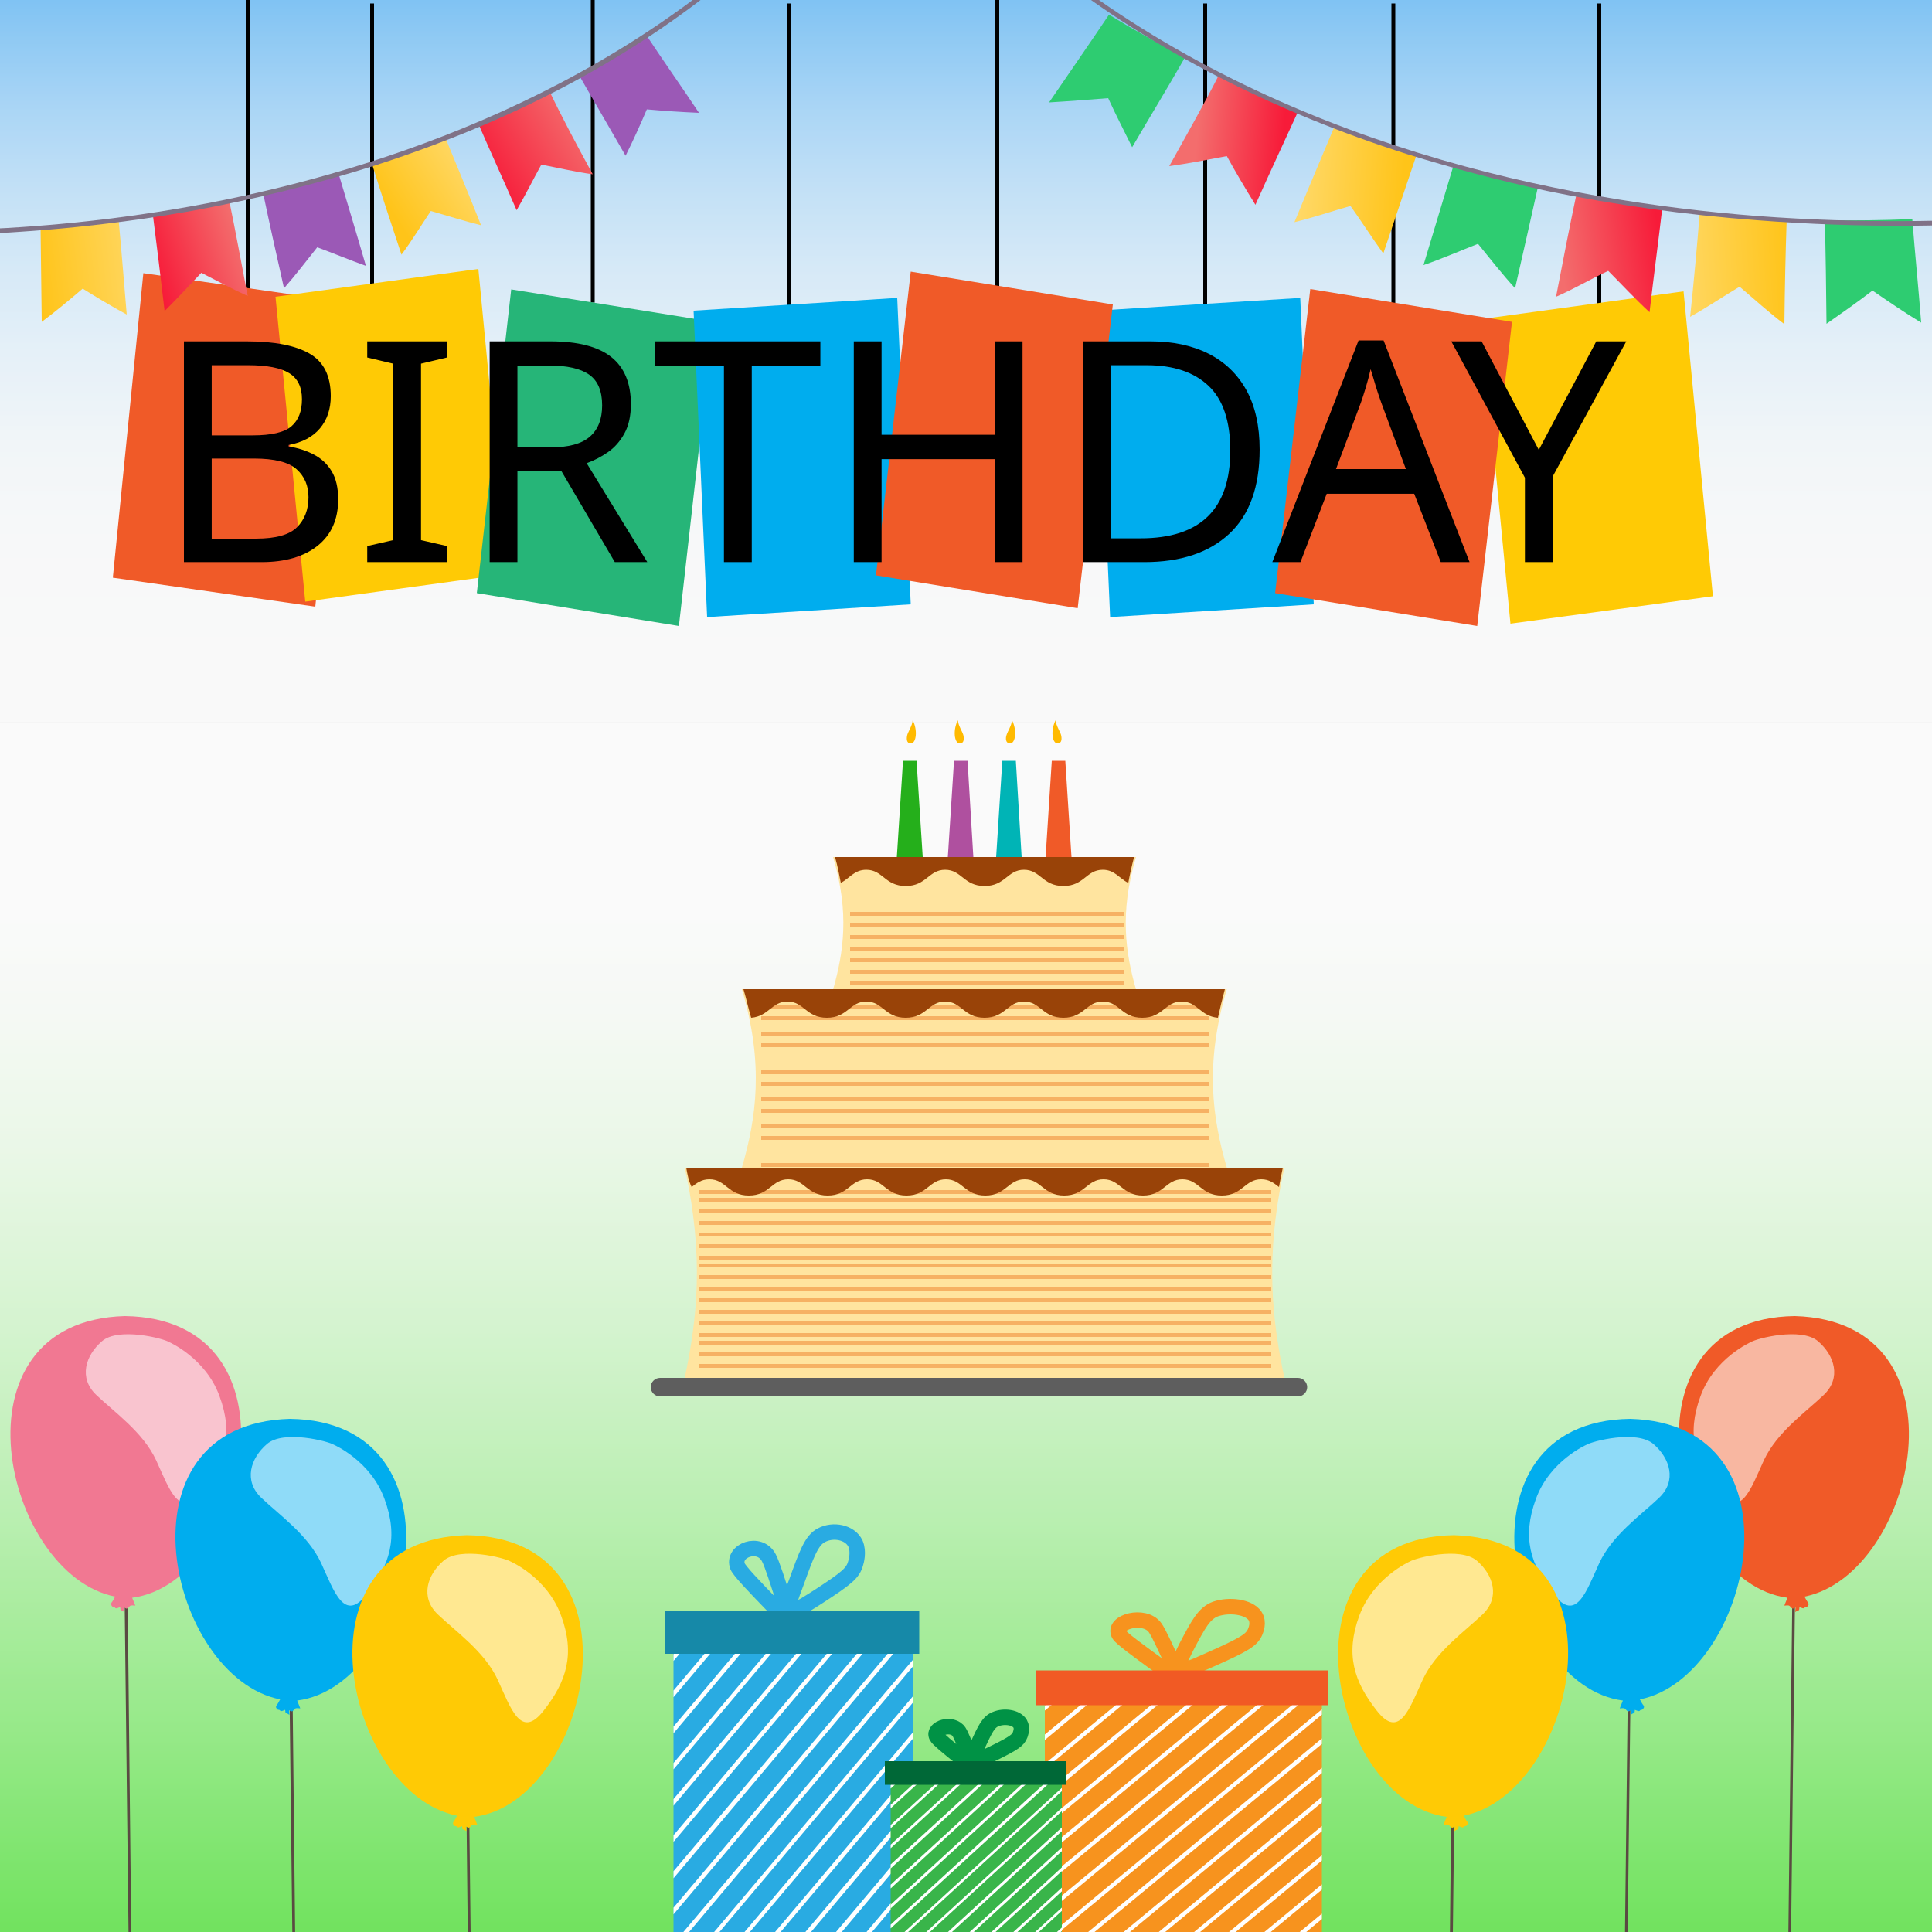
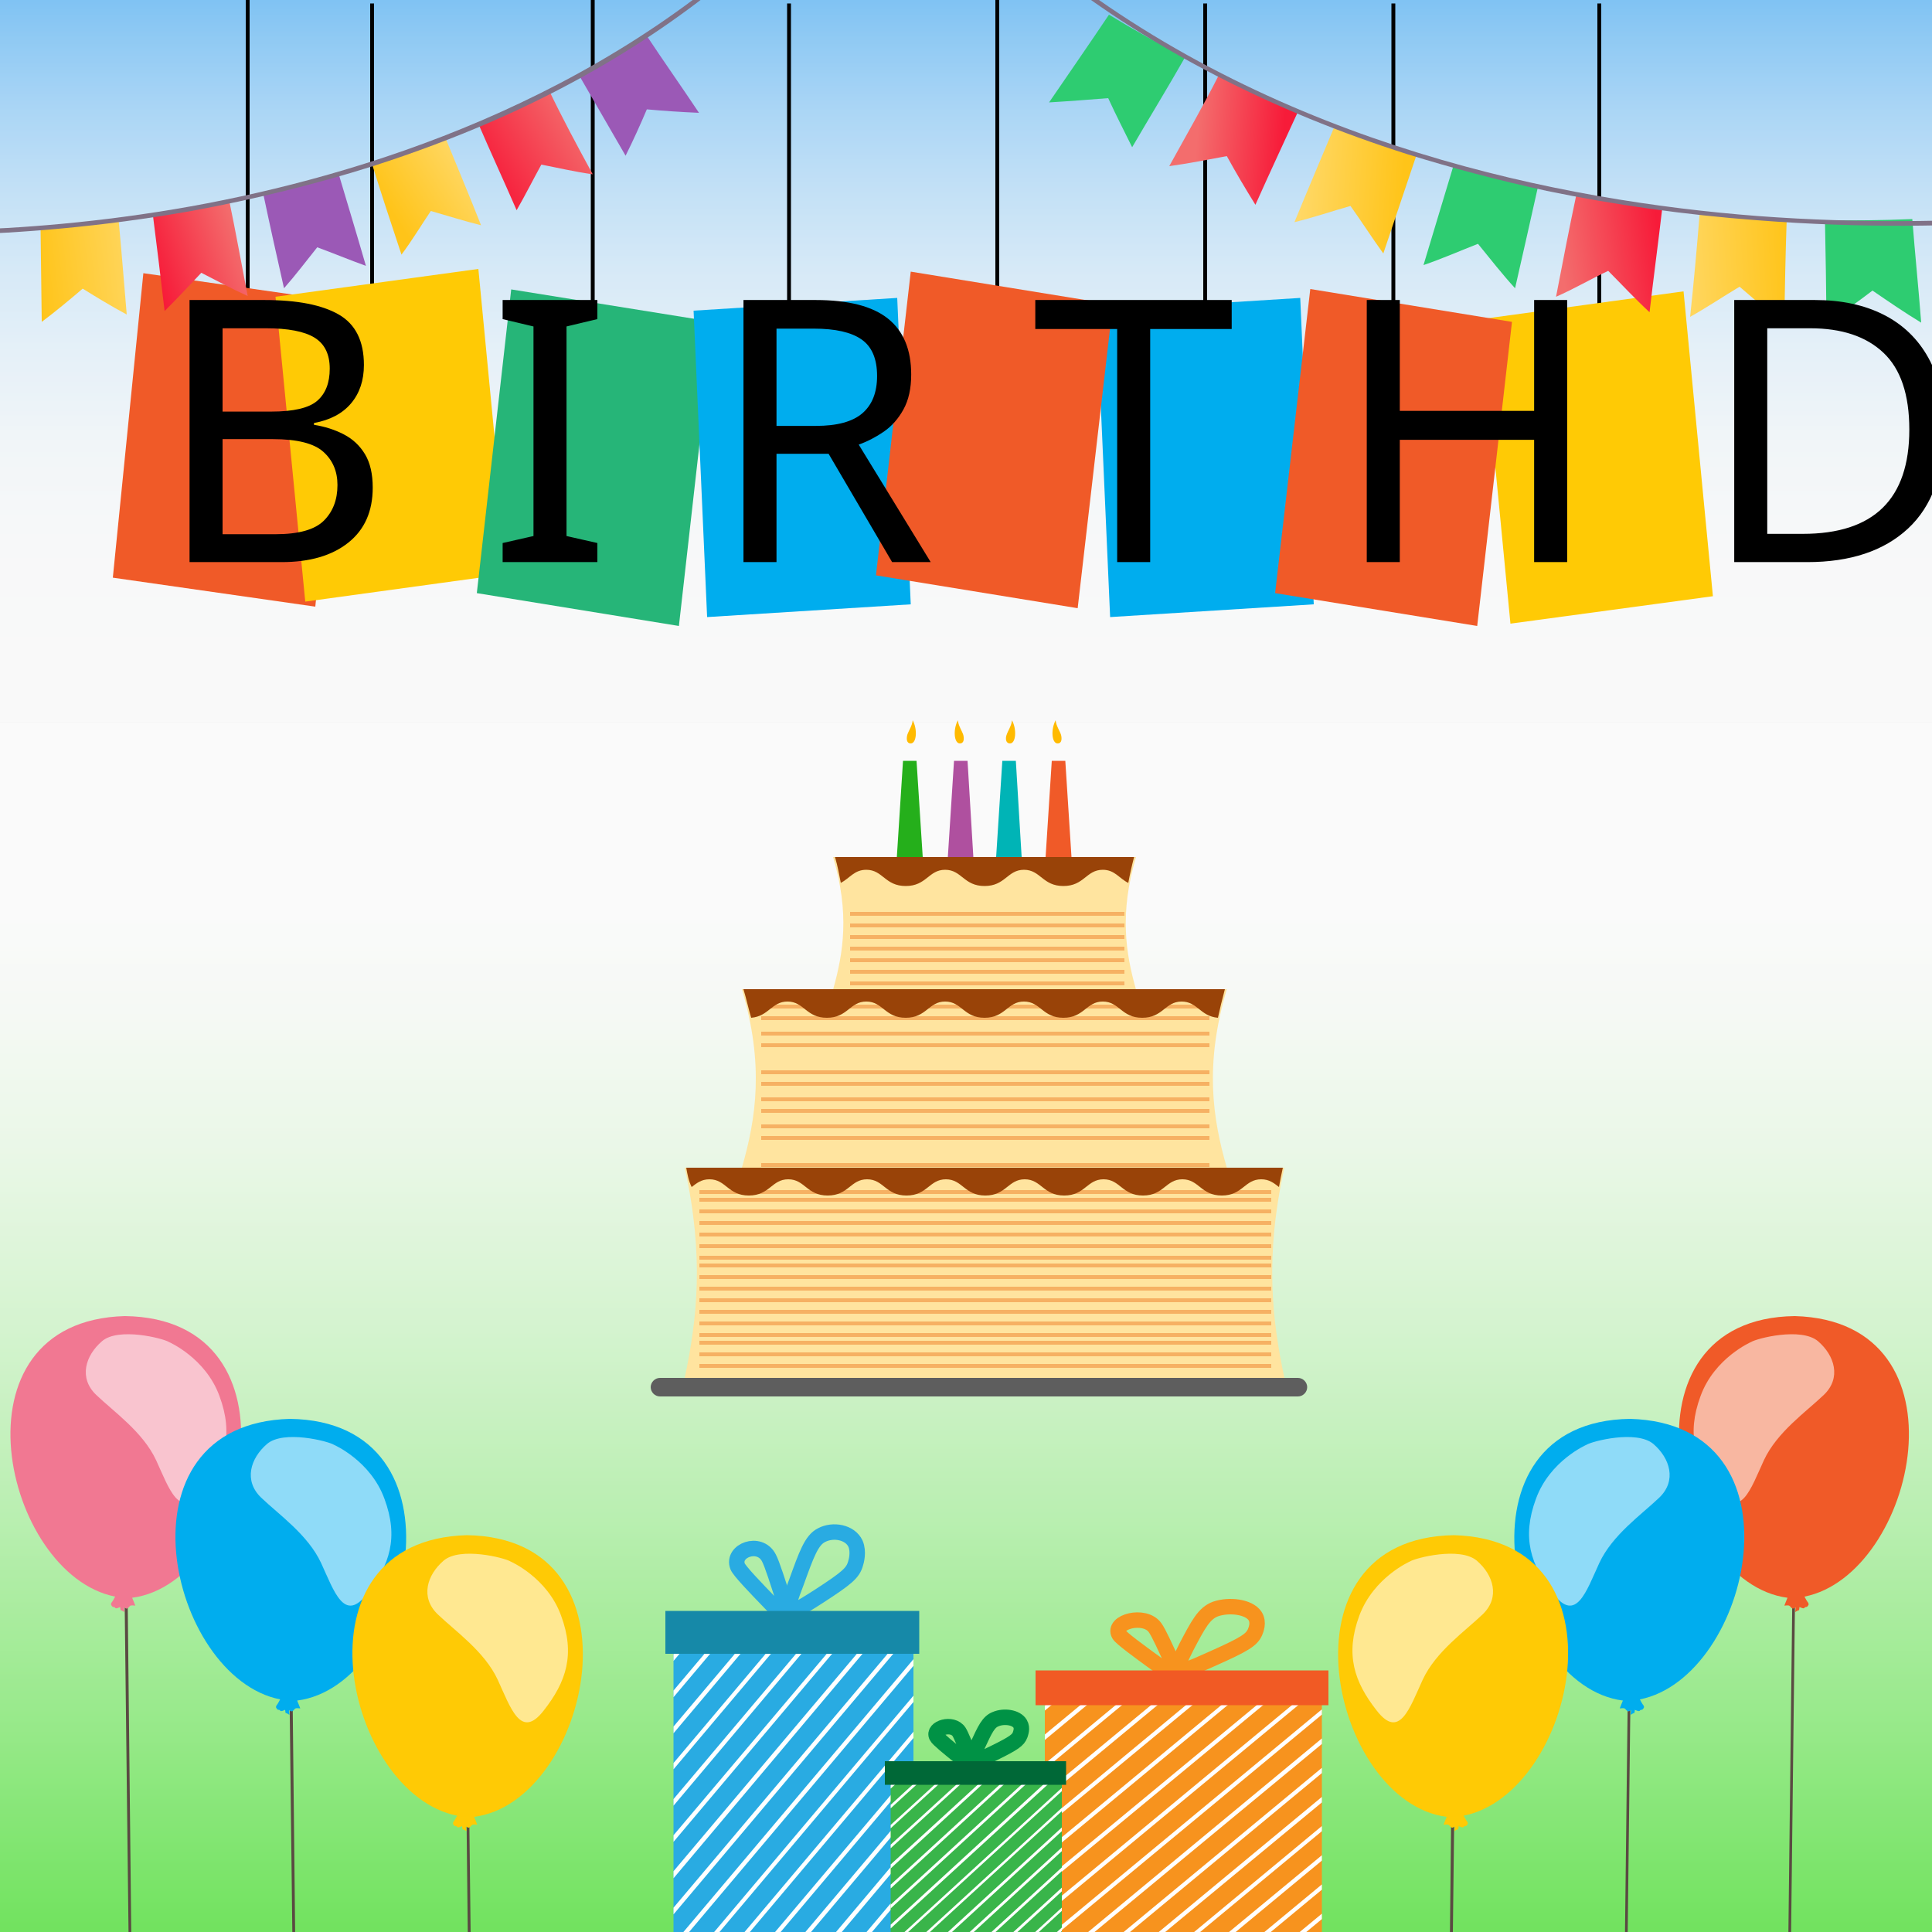
<svg xmlns="http://www.w3.org/2000/svg" xmlns:xlink="http://www.w3.org/1999/xlink" version="1.1" id="Layer_1" x="0px" y="0px" viewBox="0 0 500 500" style="enable-background:new 0 0 500 500;" xml:space="preserve">
  <style type="text/css">
	.st0{opacity:0.66;fill:url(#SVGID_1_);enable-background:new    ;}
	.st1{opacity:0.63;fill:url(#SVGID_2_);enable-background:new    ;}
	.st2{fill:none;stroke:#000000;stroke-miterlimit:10;}
	.st3{fill:#F05A28;}
	.st4{fill:#FFCA05;}
	.st5{fill:#26B578;}
	.st6{fill:#00ADEE;}
	.st7{fill:url(#SVGID_3_);}
	.st8{fill:url(#SVGID_4_);}
	.st9{fill:#9B59B6;}
	.st10{fill:url(#SVGID_5_);}
	.st11{fill:url(#SVGID_6_);}
	.st12{fill:#807287;}
	.st13{fill:#2ECC71;}
	.st14{fill:url(#SVGID_7_);}
	.st15{fill:url(#SVGID_8_);}
	.st16{fill:url(#SVGID_9_);}
	.st17{fill:url(#SVGID_10_);}
- 	.st18{font-family:'TwCen';}
- 	.st19{font-size:80px;}
+ 	.st18{font-family:'Tw Cen MT Condensed';}
+ 	.st19{font-size:95px;}
	.st20{fill:#5A4A42;}
	.st21{opacity:0.56;fill:#FFFFFF;enable-background:new    ;}
	.st22{fill:#F17892;}
	.st23{fill:#5E5E5E;}
	.st24{fill:#FFBA00;}
	.st25{fill:#25AF1B;}
	.st26{fill:#AF509F;}
	.st27{fill:#00B4B6;}
	.st28{fill:#FFE49F;}
	.st29{opacity:0.38;}
	.st30{fill:#E85E00;}
	.st31{fill:#994308;}
	.st32{fill:#29ABE2;}
	.st33{clip-path:url(#SVGID_12_);}
	.st34{fill:#FFFFFF;}
	.st35{fill:none;stroke:#29ABE2;stroke-width:4;stroke-miterlimit:10;}
	.st36{fill:#1689A8;}
	.st37{fill:#F7931E;}
	.st38{clip-path:url(#SVGID_14_);}
	.st39{fill:none;stroke:#F7931E;stroke-width:4;stroke-miterlimit:10;}
	.st40{fill:#F15A24;}
	.st41{fill:#39B54A;}
	.st42{clip-path:url(#SVGID_16_);}
	.st43{fill:none;stroke:#009245;stroke-width:4;stroke-miterlimit:10;}
	.st44{fill:#006837;}
</style>
  <linearGradient id="SVGID_1_" gradientUnits="userSpaceOnUse" x1="250" y1="187" x2="250" y2="500">
    <stop offset="0.161" style="stop-color:#FFFFFF" />
    <stop offset="0.238" style="stop-color:#F8FEF7" />
    <stop offset="0.354" style="stop-color:#E6FBE2" />
    <stop offset="0.496" style="stop-color:#C7F5BF" />
    <stop offset="0.659" style="stop-color:#9CEE8F" />
    <stop offset="0.836" style="stop-color:#67E552" />
    <stop offset="1" style="stop-color:#2FDB13" />
  </linearGradient>
  <rect y="187" class="st0" width="500" height="313" />
  <linearGradient id="SVGID_2_" gradientUnits="userSpaceOnUse" x1="250" y1="186.9" x2="250" y2="-1.122407e-008">
    <stop offset="9.139785e-002" style="stop-color:#FFFFFF" />
    <stop offset="0.254" style="stop-color:#FCFEFF" />
    <stop offset="0.387" style="stop-color:#F2F9FE" />
    <stop offset="0.509" style="stop-color:#E0F1FD" />
    <stop offset="0.626" style="stop-color:#C8E6FC" />
    <stop offset="0.738" style="stop-color:#A9D8FB" />
    <stop offset="0.847" style="stop-color:#83C7F9" />
    <stop offset="0.952" style="stop-color:#56B3F6" />
    <stop offset="1" style="stop-color:#3FA9F5" />
  </linearGradient>
  <rect class="st1" width="500" height="186.9" />
  <g>
    <line class="st2" x1="64.1" y1="76.6" x2="64.1" y2="-2.2" />
    <line class="st2" x1="96.3" y1="79.8" x2="96.3" y2="0.9" />
    <line class="st2" x1="153.4" y1="78.3" x2="153.4" y2="-0.6" />
    <line class="st2" x1="204.2" y1="79.8" x2="204.2" y2="0.9" />
    <line class="st2" x1="258.1" y1="78.3" x2="258.1" y2="-0.6" />
    <line class="st2" x1="311.9" y1="79.8" x2="311.9" y2="0.9" />
    <line class="st2" x1="360.6" y1="79.8" x2="360.6" y2="0.9" />
    <line class="st2" x1="413.9" y1="79.8" x2="413.9" y2="0.9" />
  </g>
  <g>
    <polygon class="st3" points="37.1,70.7 89.5,78.2 81.6,157 29.2,149.5  " />
    <polygon class="st4" points="71.3,76.8 123.8,69.6 131.4,148.5 79,155.7  " />
    <polygon class="st4" points="383.3,82.6 435.7,75.4 443.3,154.3 390.9,161.4  " />
    <polygon class="st5" points="132.3,74.9 184.6,83.3 175.7,162 123.4,153.5  " />
    <polygon class="st6" points="179.5,80.4 232.2,77.1 235.7,156.4 183,159.7  " />
    <polygon class="st6" points="283.8,80.4 336.5,77.1 340,156.4 287.3,159.7  " />
    <polygon class="st3" points="235.7,70.3 288,78.8 278.9,157.4 226.7,148.9  " />
    <polygon class="st3" points="339.1,74.8 391.3,83.3 382.3,162 330,153.5  " />
  </g>
  <g>
    <g>
      <linearGradient id="SVGID_3_" gradientUnits="userSpaceOnUse" x1="384.584" y1="440.476" x2="362.399" y2="437.063" gradientTransform="matrix(1.2387 3.165062e-002 7.545273e-002 -0.9719 -472.2508 484.5445)">
        <stop offset="0" style="stop-color:#FFD866" />
        <stop offset="1" style="stop-color:#FFC419" />
      </linearGradient>
      <path class="st7" d="M32.8,81.4c-3.9-2.1-7.7-4.4-11.4-6.7c-3.4,2.9-7,5.9-10.6,8.6c-0.1-8.3-0.2-16.2-0.3-24.5    c6.7-0.4,13.5-1.1,20.2-1.8C31.5,65.4,32.1,73.3,32.8,81.4z" />
    </g>
    <g>
      <linearGradient id="SVGID_4_" gradientUnits="userSpaceOnUse" x1="404.757" y1="446.079" x2="386.344" y2="440.14" gradientTransform="matrix(1.2387 3.165062e-002 7.545273e-002 -0.9719 -472.2508 484.5445)">
        <stop offset="0" style="stop-color:#F36D6D" />
        <stop offset="1" style="stop-color:#F71B39" />
      </linearGradient>
      <path class="st8" d="M64.1,76.6c-4-1.8-8.1-4-12-6c-3.1,3.3-6.2,6.6-9.5,9.9c-1-8.6-2-16.7-3-24.6c6.7-1,13.2-2.2,19.8-3.6    C61,60,62.5,68.3,64.1,76.6z" />
    </g>
    <path class="st9" d="M94.7,68.8c-4.2-1.5-8.5-3.3-12.6-4.8c-2.8,3.5-5.6,7.2-8.6,10.6c-1.9-8.4-3.7-16.5-5.3-24.1   c6.5-1.6,13.1-3.3,19.5-5.3C89.9,52.6,92.3,60.5,94.7,68.8z" />
    <linearGradient id="SVGID_5_" gradientUnits="userSpaceOnUse" x1="452.378" y1="466.867" x2="434.859" y2="456.856" gradientTransform="matrix(1.2387 3.165062e-002 7.545273e-002 -0.9719 -472.2508 484.5445)">
      <stop offset="0" style="stop-color:#FFD866" />
      <stop offset="1" style="stop-color:#FFC419" />
    </linearGradient>
    <path class="st10" d="M124.5,58.3c-4.4-1.1-8.8-2.5-13-3.7c-2.5,3.7-4.9,7.7-7.6,11.3c-2.7-8.1-5.3-16-7.6-23.4   c6.4-2.2,12.7-4.4,18.9-7C118.1,42.6,121.3,50.2,124.5,58.3z" />
    <linearGradient id="SVGID_6_" gradientUnits="userSpaceOnUse" x1="475.074" y1="479.747" x2="453.199" y2="468.202" gradientTransform="matrix(1.2387 3.165062e-002 7.545273e-002 -0.9719 -472.2508 484.5445)">
      <stop offset="0" style="stop-color:#F36D6D" />
      <stop offset="1" style="stop-color:#F71B39" />
    </linearGradient>
    <path class="st11" d="M153.4,45.1c-4.5-0.6-9.1-1.7-13.3-2.5c-2.1,3.8-4.2,8-6.4,11.8c-3.4-7.8-6.9-15.4-10-22.6   c6.1-2.7,12.2-5.6,18.3-8.6C145.4,30.3,149.3,37.6,153.4,45.1z" />
    <g>
      <path class="st9" d="M180.9,29.2c-4.6-0.2-9.1-0.5-13.5-0.9c-1.7,4-3.5,8-5.5,12c-4.1-7.1-8.1-14-12.2-21.1    c5.9-3.2,11.8-6.6,17.5-10.2C171.7,15.8,176.3,22.3,180.9,29.2z" />
    </g>
    <g>
      <path class="st12" d="M96.5,43c-14.9,4.7-30.7,8.6-47,11.6c-47.7,8.5-84.6,5.9-84.9,5.9l0.2-1.2c0.3,0,37.1,2.6,84.6-5.9    c43.8-7.9,106-27,153.5-73.6l0.8,0.8C182.6,1.4,157,18.5,127.4,31.4C117.5,35.7,107.1,39.6,96.5,43z" />
    </g>
  </g>
  <g>
    <g>
      <path class="st13" d="M472.7,83.8c4-2.8,8-5.6,11.9-8.6c4.1,2.8,8.3,5.7,12.6,8.3c-0.7-9.1-1.6-17.8-2.3-26.8    c-7.5,0.3-15.1,0.4-22.6,0.3C472.5,66.1,472.6,74.8,472.7,83.8z" />
    </g>
    <g>
      <linearGradient id="SVGID_7_" gradientUnits="userSpaceOnUse" x1="424.645" y1="443.132" x2="396.252" y2="439.83" gradientTransform="matrix(-0.99 0.1157 -0.1834 -1.0846 936.1287 500.7206)">
        <stop offset="0" style="stop-color:#FFD866" />
        <stop offset="1" style="stop-color:#FFC419" />
      </linearGradient>
      <path class="st14" d="M437.4,82c4.3-2.4,8.6-5.3,12.8-7.8c3.8,3.2,7.6,6.7,11.6,9.7c0.1-9.5,0.3-18.5,0.6-27.3    c-7.5-0.3-15-0.9-22.5-1.7C439.2,63.6,438.4,72.6,437.4,82z" />
    </g>
    <linearGradient id="SVGID_8_" gradientUnits="userSpaceOnUse" x1="454.528" y1="448.644" x2="428.428" y2="447.992" gradientTransform="matrix(-0.99 0.1157 -0.1834 -1.0846 936.1287 500.7206)">
      <stop offset="0" style="stop-color:#F36D6D" />
      <stop offset="1" style="stop-color:#F71B39" />
    </linearGradient>
    <path class="st15" d="M402.7,76.8c4.6-2,9-4.6,13.5-6.7c3.4,3.4,7,7.3,10.7,10.7c1.1-9.5,2.3-18.4,3.3-27c-7.4-1-14.9-2.2-22.2-3.6   C406.2,58.6,404.5,67.5,402.7,76.8z" />
    <path class="st13" d="M368.4,68.6c4.7-1.6,9.5-3.7,14.1-5.5c3.1,3.8,6.3,7.9,9.6,11.5c2.1-9.2,4.1-18.1,6-26.6   c-7.3-1.7-14.5-3.4-21.8-5.6C373.8,50.8,371.1,59.5,368.4,68.6z" />
    <linearGradient id="SVGID_9_" gradientUnits="userSpaceOnUse" x1="517.586" y1="473.953" x2="492.389" y2="467.322" gradientTransform="matrix(-0.99 0.1157 -0.1834 -1.0846 936.1287 500.7206)">
      <stop offset="0" style="stop-color:#FFD866" />
      <stop offset="1" style="stop-color:#FFC419" />
    </linearGradient>
    <path class="st16" d="M335,57.5c4.9-1.2,9.9-2.9,14.5-4.2c2.8,3.9,5.6,8.3,8.5,12.3c3-8.9,5.9-17.5,8.7-25.8   c-7.1-2.3-14.2-4.7-21.2-7.4C342.2,40.3,338.6,48.7,335,57.5z" />
    <g>
      <linearGradient id="SVGID_10_" gradientUnits="userSpaceOnUse" x1="542.182" y1="487.899" x2="521.053" y2="481.957" gradientTransform="matrix(-0.99 0.1157 -0.1834 -1.0846 936.1287 500.7206)">
        <stop offset="0" style="stop-color:#F36D6D" />
        <stop offset="1" style="stop-color:#F71B39" />
      </linearGradient>
      <path class="st17" d="M302.6,43c5-0.7,10.1-1.7,14.9-2.6c2.3,4.2,4.8,8.4,7.4,12.6c3.7-8.3,7.4-16.2,11.2-24.5    c-7-2.8-13.8-6-20.6-9.2C311.4,27.4,307,35,302.6,43z" />
    </g>
    <g>
      <path class="st13" d="M271.5,26.5c5.1-0.3,10.2-0.7,15.3-1.1c2,4.4,4.1,8.4,6.2,12.7c4.6-7.9,9.2-15.4,13.7-23.3    c-6.7-3.4-13.3-7.1-19.7-11C281.9,11.4,276.7,18.9,271.5,26.5z" />
    </g>
    <g>
      <path class="st12" d="M400.3,49.4c17.4,3.6,35.7,6.2,54.5,7.6c54.8,4.3,96.1-2.5,96.6-2.6l-0.3-1.2c-0.4,0.1-41.7,6.8-96.3,2.7    C404.4,52,331.9,37.7,272.9-8.5l-0.8,0.9c26.1,20.4,57.2,36.4,92.1,47.5C375.8,43.5,387.9,46.7,400.3,49.4z" />
    </g>
  </g>
-   <text transform="matrix(1 0 0 1 39.8361 145.4724)" class="st18 st19">BIRTHDAY</text>
+   <text transform="matrix(1 0 0 1 39.8361 145.4724)" class="st18 st19">B I R T H D A Y</text>
  <g>
    <polygon class="st20" points="462.8,503.1 463.5,503.1 464.7,400.9 464,400.9  " />
    <path class="st3" d="M464.5,340.6c46.1,1.3,31.3,66.9,2.5,72.6c0.3,0.6,0.7,1.3,0.9,1.5c0.2,0.4,0.3,0.5-0.1,1   c-0.4,0.4-0.5,0-0.8,0.4c-0.2,0.3-0.8,0-1.3-0.2c0,0.3-0.1,0.6-0.1,0.8c-0.4,0.1-0.7,0.3-1,0.5c0-0.4,0.1-0.8,0.1-1.2   c-0.2,0.1-0.3,0.2-0.6,0.3c-0.6,0-0.7-0.7-1.2-0.8c-0.4-0.1-1.1,0.1-1.1,0s0.5-1.2,0.8-2C432.7,409.6,417.5,341.2,464.5,340.6z" />
    <path class="st21" d="M453.2,347.3c1.4-0.9,12.9-3.9,17.3-0.2c4.3,3.7,6.1,9.5,1.5,13.9s-12.1,9.6-15.5,16.9   c-3.4,7.4-6,15.6-11.9,8c-5.9-7.5-8.2-14.6-4.5-24.6C443.7,351.4,453.2,347.3,453.2,347.3z" />
  </g>
  <g>
    <polygon class="st20" points="420.2,529.7 420.9,529.7 422.1,427.5 421.4,427.5  " />
    <path class="st6" d="M421.9,367.2c46.1,1.3,31.3,66.9,2.5,72.6c0.3,0.6,0.7,1.3,0.9,1.5c0.2,0.4,0.3,0.5-0.1,1   c-0.4,0.4-0.5,0-0.8,0.4c-0.2,0.3-0.8,0-1.3-0.2c0,0.3-0.1,0.6-0.1,0.8c-0.4,0.1-0.7,0.3-1,0.5c0-0.4,0.1-0.8,0.1-1.2   c-0.2,0.1-0.3,0.2-0.6,0.3c-0.6,0-0.7-0.7-1.2-0.8c-0.4-0.1-1.1,0.1-1.1,0s0.5-1.2,0.8-2C390.1,436.3,374.9,367.8,421.9,367.2z" />
    <path class="st21" d="M410.6,373.9c1.4-0.9,12.9-3.9,17.3-0.2c4.3,3.7,6.1,9.5,1.5,13.9s-12.1,9.6-15.5,16.9   c-3.4,7.4-6,15.6-11.9,8c-5.9-7.5-8.2-14.6-4.5-24.6C401.1,378,410.6,373.9,410.6,373.9z" />
  </g>
  <g>
    <polygon class="st20" points="374.6,559.9 375.3,559.8 376.5,457.7 375.7,457.7  " />
    <path class="st4" d="M376.3,397.3c46.1,1.3,31.3,66.9,2.5,72.6c0.3,0.6,0.7,1.3,0.9,1.5c0.2,0.4,0.3,0.5-0.1,1   c-0.4,0.4-0.5,0-0.8,0.4c-0.2,0.3-0.8,0-1.3-0.2c0,0.3-0.1,0.6-0.1,0.8c-0.4,0.1-0.7,0.3-1,0.5c0-0.4,0.1-0.8,0.1-1.2   c-0.2,0.1-0.3,0.2-0.6,0.3c-0.6,0-0.7-0.7-1.2-0.8c-0.4-0.1-1.1,0.1-1.1,0s0.5-1.2,0.8-2C344.5,466.4,329.3,398,376.3,397.3z" />
    <path class="st21" d="M364.9,404.1c1.4-0.9,12.9-3.9,17.3-0.2c4.3,3.7,6.1,9.5,1.5,13.9s-12.1,9.6-15.5,16.9   c-3.4,7.4-6,15.6-11.9,8c-5.9-7.5-8.2-14.6-4.5-24.6C355.5,408.2,364.9,404.1,364.9,404.1z" />
  </g>
  <g>
    <polygon class="st20" points="34,503.1 33.3,503.1 32.1,400.9 32.9,400.9  " />
    <path class="st22" d="M32.3,340.6c-46.2,1.3-31.4,66.9-2.5,72.6c-0.3,0.6-0.7,1.3-0.9,1.5c-0.2,0.4-0.3,0.5,0.1,1   c0.4,0.4,0.5,0,0.8,0.4c0.2,0.3,0.8,0,1.3-0.2c0,0.3,0.1,0.6,0.1,0.8c0.4,0.1,0.7,0.3,1,0.5c0-0.4-0.1-0.8-0.1-1.2   c0.2,0.1,0.3,0.2,0.6,0.3c0.6,0,0.7-0.7,1.2-0.8c0.4-0.1,1.1,0.1,1.1,0s-0.5-1.2-0.8-2C64.2,409.6,79.5,341.2,32.3,340.6z" />
    <path class="st21" d="M43.7,347.3c-1.4-0.9-13-3.9-17.3-0.2c-4.3,3.7-6.1,9.5-1.5,13.9s12.1,9.6,15.5,16.9c3.4,7.4,6,15.6,11.9,8   c5.9-7.5,8.2-14.6,4.5-24.6C53.2,351.4,43.7,347.3,43.7,347.3z" />
  </g>
  <g>
    <polygon class="st20" points="76.7,529.7 76,529.7 74.8,427.5 75.6,427.5  " />
    <path class="st6" d="M75,367.2c-46.2,1.3-31.4,66.9-2.5,72.6c-0.3,0.6-0.7,1.3-0.9,1.5c-0.2,0.4-0.3,0.5,0.1,1   c0.4,0.4,0.5,0,0.8,0.4c0.2,0.3,0.8,0,1.3-0.2c0,0.3,0.1,0.6,0.1,0.8c0.4,0.1,0.7,0.3,1,0.5c0-0.4-0.1-0.8-0.1-1.2   c0.2,0.1,0.3,0.2,0.6,0.3c0.6,0,0.7-0.7,1.2-0.8c0.4-0.1,1.1,0.1,1.1,0s-0.5-1.2-0.8-2C106.9,436.3,122.2,367.8,75,367.2z" />
    <path class="st21" d="M86.4,373.9c-1.4-0.9-13-3.9-17.3-0.2c-4.3,3.7-6.1,9.5-1.5,13.9s12.1,9.6,15.5,16.9c3.4,7.4,6,15.6,11.9,8   c5.9-7.5,8.2-14.6,4.5-24.6C95.9,378,86.4,373.9,86.4,373.9z" />
  </g>
  <g>
    <polygon class="st20" points="122.5,559.9 121.7,559.8 120.6,457.7 121.3,457.7  " />
    <path class="st4" d="M120.8,397.3c-46.2,1.3-31.4,66.9-2.5,72.6c-0.3,0.6-0.7,1.3-0.9,1.5c-0.2,0.4-0.3,0.5,0.1,1   c0.4,0.4,0.5,0,0.8,0.4c0.2,0.3,0.8,0,1.3-0.2c0,0.3,0.1,0.6,0.1,0.8c0.4,0.1,0.7,0.3,1,0.5c0-0.4-0.1-0.8-0.1-1.2   c0.2,0.1,0.3,0.2,0.6,0.3c0.6,0,0.7-0.7,1.2-0.8c0.4-0.1,1.1,0.1,1.1,0s-0.5-1.2-0.8-2C152.6,466.4,167.9,398,120.8,397.3z" />
    <path class="st21" d="M132.1,404.1c-1.4-0.9-13-3.9-17.3-0.2c-4.3,3.7-6.1,9.5-1.5,13.9s12.1,9.6,15.5,16.9c3.4,7.4,6,15.6,11.9,8   c5.9-7.5,8.2-14.6,4.5-24.6C141.6,408.2,132.1,404.1,132.1,404.1z" />
  </g>
  <g>
    <path class="st23" d="M170.8,361.4h165.1c1.3,0,2.4-1.1,2.4-2.4l0,0c0-1.3-1.1-2.4-2.4-2.4H170.8c-1.3,0-2.4,1.1-2.4,2.4l0,0   C168.4,360.3,169.5,361.4,170.8,361.4z" />
    <g>
      <g>
        <path class="st24" d="M235.7,192.4c1.5,0,1.8-3.6,0.5-6c-0.1,1.4-1.1,2.8-1.4,3.8C234.6,191,234.5,192.4,235.7,192.4z" />
        <polygon class="st25" points="232.1,221.8 238.8,221.8 237.2,196.9 233.7,196.9    " />
      </g>
      <g>
        <path class="st24" d="M248.4,192.4c-1.5,0-1.8-3.6-0.5-6c0.1,1.4,1.1,2.8,1.4,3.8C249.5,191,249.6,192.4,248.4,192.4z" />
        <polygon class="st26" points="251.9,221.8 245.3,221.8 246.9,196.9 250.4,196.9    " />
      </g>
      <g>
        <path class="st24" d="M261.4,192.4c1.5,0,1.8-3.6,0.5-6c-0.1,1.4-1.1,2.8-1.4,3.8C260.2,191,260.2,192.4,261.4,192.4z" />
        <polygon class="st27" points="257.8,221.8 264.4,221.8 262.9,196.9 259.4,196.9    " />
      </g>
      <g>
        <path class="st24" d="M273.7,192.4c-1.5,0-1.8-3.6-0.5-6c0.1,1.4,1.1,2.8,1.4,3.8C274.8,191,274.9,192.4,273.7,192.4z" />
        <polygon class="st3" points="277.3,221.8 270.6,221.8 272.2,196.9 275.7,196.9    " />
      </g>
    </g>
    <path class="st28" d="M215.6,221.8c26.1,0,52.2,0,78.4,0c-4.3,14.5-2.7,24.8,0,34.3c-26.1,0-52.2,0-78.4,0   C218.3,246.5,219.9,236.3,215.6,221.8z" />
    <g class="st29">
      <rect x="220" y="222" class="st30" width="71" height="1" />
      <polygon class="st30" points="291,225 220,225 220,225   " />
      <polygon class="st30" points="291,228 220,228 220,228   " />
      <polygon class="st30" points="291,231 220,231 220,231   " />
      <polygon class="st30" points="291,234 220,234 220,234   " />
      <rect x="220" y="236" class="st30" width="71" height="1" />
      <rect x="220" y="239" class="st30" width="71" height="1" />
      <rect x="220" y="242" class="st30" width="71" height="1" />
      <rect x="220" y="245" class="st30" width="71" height="1" />
      <rect x="220" y="248" class="st30" width="71" height="1" />
      <rect x="220" y="251" class="st30" width="71" height="1" />
      <rect x="220" y="254" class="st30" width="71" height="1" />
    </g>
    <path class="st31" d="M293.5,221.8c-0.6,2.3-1.1,4.5-1.5,6.7c-2.4-1.2-3.5-3.4-6.6-3.4c-4.3,0-4.8,4.2-10.2,4.2   c-5.4,0-5.9-4.2-10.2-4.2s-4.8,4.2-10.2,4.2c-5.4,0-5.9-4.2-10.2-4.2s-4.8,4.2-10.2,4.2s-5.9-4.2-10.2-4.2c-3.1,0-4.2,2.1-6.6,3.4   c-0.4-2.1-0.8-4.3-1.5-6.7H293.5z" />
    <path class="st28" d="M192,256c35.4,0,90.1,0,125.5,0c-5.8,19.5-3.7,33.4,0,46.2c-35.4,0-90.1,0-125.5,0   C195.7,289.4,197.8,275.5,192,256z" />
    <g class="st29">
      <rect x="197" y="256" class="st30" width="116" height="1" />
      <rect x="197" y="260" class="st30" width="116" height="1" />
      <rect x="197" y="263" class="st30" width="116" height="1" />
      <rect x="197" y="267" class="st30" width="116" height="1" />
      <rect x="197" y="270" class="st30" width="116" height="1" />
      <polygon class="st30" points="313,274 197,274 197,274   " />
      <rect x="197" y="277" class="st30" width="116" height="1" />
      <rect x="197" y="280" class="st30" width="116" height="1" />
      <rect x="197" y="284" class="st30" width="116" height="1" />
      <rect x="197" y="287" class="st30" width="116" height="1" />
      <rect x="197" y="291" class="st30" width="116" height="1" />
      <rect x="197" y="294" class="st30" width="116" height="1" />
      <polygon class="st30" points="313,298 197,298 197,298   " />
      <rect x="197" y="301" class="st30" width="116" height="1" />
    </g>
    <path class="st31" d="M192.4,256H317c-0.7,2.6-1.3,5.1-1.8,7.4c-4.6-0.4-5.3-4.2-9.4-4.2c-4.3,0-4.8,4.2-10.2,4.2   c-5.4,0-5.9-4.2-10.2-4.2c-4.3,0-4.8,4.2-10.2,4.2c-5.4,0-5.9-4.2-10.2-4.2s-4.8,4.2-10.2,4.2c-5.4,0-5.9-4.2-10.2-4.2   s-4.8,4.2-10.2,4.2s-5.9-4.2-10.2-4.2s-4.8,4.2-10.2,4.2s-5.9-4.2-10.2-4.2c-4.1,0-4.8,3.8-9.4,4.2   C193.7,261.1,193.2,258.6,192.4,256z" />
    <path class="st28" d="M177.2,302.2c31.1,0,124.1,0,155.2,0c-5.1,23-3.2,39.3,0,54.4c-31.1,0-124.1,0-155.2,0   C180.4,341.5,182.3,325.2,177.2,302.2z" />
    <g class="st29">
      <rect x="181" y="308" class="st30" width="148" height="1" />
      <rect x="181" y="310" class="st30" width="148" height="1" />
      <rect x="181" y="313" class="st30" width="148" height="1" />
      <rect x="181" y="316" class="st30" width="148" height="1" />
      <rect x="181" y="319" class="st30" width="148" height="1" />
      <rect x="181" y="322" class="st30" width="148" height="1" />
      <rect x="181" y="325" class="st30" width="148" height="1" />
      <rect x="181" y="327" class="st30" width="148" height="1" />
      <rect x="181" y="330" class="st30" width="148" height="1" />
      <rect x="181" y="333" class="st30" width="148" height="1" />
      <rect x="181" y="336" class="st30" width="148" height="1" />
      <rect x="181" y="339" class="st30" width="148" height="1" />
      <rect x="181" y="342" class="st30" width="148" height="1" />
      <rect x="181" y="345" class="st30" width="148" height="1" />
      <rect x="181" y="347" class="st30" width="148" height="1" />
      <rect x="181" y="350" class="st30" width="148" height="1" />
      <rect x="181" y="353" class="st30" width="148" height="1" />
    </g>
    <path class="st31" d="M177.6,302.2H332c-0.4,1.7-0.7,3.4-1,5c-1.3-1-2.5-2-4.6-2c-4.3,0-4.8,4.2-10.2,4.2c-5.4,0-5.9-4.2-10.2-4.2   c-4.3,0-4.8,4.2-10.2,4.2c-5.4,0-5.9-4.2-10.2-4.2c-4.3,0-4.8,4.2-10.2,4.2c-5.4,0-5.9-4.2-10.2-4.2s-4.8,4.2-10.2,4.2   c-5.4,0-5.9-4.2-10.2-4.2s-4.8,4.2-10.2,4.2s-5.9-4.2-10.2-4.2s-4.8,4.2-10.2,4.2s-5.9-4.2-10.2-4.2s-4.8,4.2-10.2,4.2   s-5.9-4.2-10.2-4.2c-2.1,0-3.3,1-4.6,2C178.2,305.6,177.9,303.9,177.6,302.2z" />
  </g>
  <g>
    <rect x="174.3" y="425.8" class="st32" width="62.1" height="75.6" />
    <g>
      <g>
        <g>
          <g>
            <g>
              <g>
                <g>
                  <g>
                    <g>
                      <g>
                        <g>
                          <defs>
                            <rect id="SVGID_11_" x="174.3" y="425.8" width="62.1" height="75.6" />
                          </defs>
                          <clipPath id="SVGID_12_">
                            <use xlink:href="#SVGID_11_" style="overflow:visible;" />
                          </clipPath>
                          <g class="st33">
                            <polygon class="st34" points="203.2,386.2 138.1,463.4 137.4,462.5 202.5,385.4              " />
                            <polygon class="st34" points="207.1,390.9 142.1,468.1 141.4,467.2 206.4,390              " />
                            <polygon class="st34" points="211.1,395.6 146,472.8 145.3,471.9 210.4,394.7              " />
                            <polygon class="st34" points="215,400.3 150,477.4 149.2,476.6 214.3,399.4              " />
                            <polygon class="st34" points="219,404.9 153.9,482.1 153.2,481.3 218.3,404.1              " />
                            <polygon class="st34" points="222.9,409.6 157.9,486.8 157.1,486 222.2,408.8              " />
                            <polygon class="st34" points="226.9,414.3 161.8,491.5 161.1,490.6 226.2,413.5              " />
                            <polygon class="st34" points="230.8,419 165.8,496.2 165,495.3 230.1,418.1              " />
                            <polygon class="st34" points="234.8,423.7 169.7,500.9 169,500 234.1,422.8              " />
                            <polygon class="st34" points="238.7,428.4 173.7,505.5 172.9,504.7 238,427.5              " />
                            <polygon class="st34" points="242.7,433 177.6,510.2 176.9,509.4 242,432.2              " />
                            <polygon class="st34" points="246.6,437.7 181.5,514.9 180.8,514.1 245.9,436.9              " />
                            <polygon class="st34" points="250.6,442.4 185.5,519.6 184.8,518.7 249.9,441.6              " />
                            <polygon class="st34" points="254.5,447.1 189.4,524.3 188.7,523.4 253.8,446.2              " />
                            <polygon class="st34" points="258.5,451.8 193.4,529 192.7,528.1 257.7,450.9              " />
                            <polygon class="st34" points="262.4,456.5 197.3,533.6 196.6,532.8 261.7,455.6              " />
                            <polygon class="st34" points="266.4,461.1 201.3,538.3 200.6,537.5 265.6,460.3              " />
                          </g>
                        </g>
                      </g>
                    </g>
                  </g>
                </g>
              </g>
            </g>
          </g>
        </g>
      </g>
    </g>
    <path class="st35" d="M204.5,416.7c0.5,0.6,1.7,0.1,7.3-3.5c7.4-4.8,8.9-6.1,9.6-8.5c0.2-0.6,0.9-3.1,0-5.2c-1.4-3-5.8-3.8-8.8-2.2   c-2.6,1.3-3.9,5-6.5,12.2C204.6,413.4,203.7,415.9,204.5,416.7z" />
    <path class="st35" d="M206.4,422.6c0.7-0.3-14.5-14.8-15.5-17.2c-1.6-4.1,5.7-6.9,8.1-2.2C200.7,406.4,205.2,423.1,206.4,422.6z" />
    <path class="st36" d="M237.9,428h-65.7v-11.1c11.7,0,23.3,0,35,0c10.2,0,20.4,0,30.7,0C237.9,420.6,237.9,424.3,237.9,428z" />
  </g>
  <g>
    <rect x="270.4" y="439.5" class="st37" width="71.7" height="61" />
    <g>
      <g>
        <g>
          <g>
            <g>
              <g>
                <g>
                  <g>
                    <g>
                      <g>
                        <g>
                          <defs>
                            <rect id="SVGID_13_" x="270.4" y="439.5" width="71.7" height="61" />
                          </defs>
                          <clipPath id="SVGID_14_">
                            <use xlink:href="#SVGID_13_" style="overflow:visible;" />
                          </clipPath>
                          <g class="st38">
                            <polygon class="st34" points="303.8,407.6 228.6,469.8 227.8,469.1 302.9,406.9              " />
                            <polygon class="st34" points="308.3,411.3 233.2,473.5 232.4,472.9 307.5,410.6              " />
                            <polygon class="st34" points="312.9,415.1 237.8,477.3 236.9,476.6 312.1,414.4              " />
                            <polygon class="st34" points="317.4,418.9 242.3,481.1 241.5,480.4 316.6,418.2              " />
                            <polygon class="st34" points="322,422.7 246.9,484.9 246,484.2 321.2,422              " />
                            <polygon class="st34" points="326.6,426.4 251.4,488.6 250.6,488 325.7,425.7              " />
                            <polygon class="st34" points="331.1,430.2 256,492.4 255.2,491.7 330.3,429.5              " />
                            <polygon class="st34" points="335.7,434 260.5,496.2 259.7,495.5 334.9,433.3              " />
                            <polygon class="st34" points="340.2,437.8 265.1,500 264.3,499.3 339.4,437.1              " />
                            <polygon class="st34" points="344.8,441.5 269.7,503.7 268.8,503.1 344,440.8              " />
                            <polygon class="st34" points="349.4,445.3 274.2,507.5 273.4,506.8 348.5,444.6              " />
                            <polygon class="st34" points="353.9,449.1 278.8,511.3 278,510.6 353.1,448.4              " />
                            <polygon class="st34" points="358.5,452.9 283.3,515.1 282.5,514.4 357.6,452.2              " />
                            <polygon class="st34" points="363,456.6 287.9,518.8 287.1,518.2 362.2,455.9              " />
                            <polygon class="st34" points="367.6,460.4 292.5,522.6 291.6,521.9 366.8,459.7              " />
                            <polygon class="st34" points="372.1,464.2 297,526.4 296.2,525.7 371.3,463.5              " />
                            <polygon class="st34" points="376.7,468 301.6,530.2 300.7,529.5 375.9,467.3              " />
                          </g>
                        </g>
                      </g>
                    </g>
                  </g>
                </g>
              </g>
            </g>
          </g>
        </g>
      </g>
    </g>
    <path class="st39" d="M305.3,432.1c0.6,0.5,2,0.1,8.4-2.8c8.5-3.8,10.2-4.9,11.1-6.9c0.2-0.5,1.1-2.5,0-4.2   c-1.6-2.4-6.7-3-10.2-1.8c-3,1.1-4.5,4-7.6,9.9C305.4,429.5,304.4,431.5,305.3,432.1z" />
    <path class="st39" d="M307.5,436.9c0.8-0.2-16.8-12-17.9-13.9c-1.8-3.3,6.6-5.5,9.3-1.8C300.9,423.9,306,437.3,307.5,436.9z" />
    <path class="st40" d="M343.8,441.3H268v-9c13.5,0,27,0,40.4,0c11.8,0,23.6,0,35.4,0C343.8,435.3,343.8,438.3,343.8,441.3z" />
  </g>
  <g>
    <rect x="230.5" y="460.6" class="st41" width="44.3" height="41.7" />
    <g>
      <g>
        <g>
          <g>
            <g>
              <g>
                <g>
                  <g>
                    <g>
                      <g>
                        <g>
                          <defs>
                            <rect id="SVGID_15_" x="230.5" y="460.6" width="44.3" height="41.7" />
                          </defs>
                          <clipPath id="SVGID_16_">
                            <use xlink:href="#SVGID_15_" style="overflow:visible;" />
                          </clipPath>
                          <g class="st42">
                            <polygon class="st34" points="251.1,438.8 204.7,481.4 204.2,480.9 250.6,438.3              " />
                            <polygon class="st34" points="253.9,441.4 207.5,484 207,483.5 253.4,440.9              " />
                            <polygon class="st34" points="256.7,444 210.3,486.5 209.8,486.1 256.2,443.5              " />
                            <polygon class="st34" points="259.6,446.5 213.1,489.1 212.6,488.7 259.1,446.1              " />
                            <polygon class="st34" points="262.4,449.1 215.9,491.7 215.4,491.2 261.9,448.7              " />
                            <polygon class="st34" points="265.2,451.7 218.8,494.3 218.2,493.8 264.7,451.2              " />
                            <polygon class="st34" points="268,454.3 221.6,496.9 221.1,496.4 267.5,453.8              " />
                            <polygon class="st34" points="270.8,456.9 224.4,499.5 223.9,499 270.3,456.4              " />
                            <polygon class="st34" points="273.7,459.5 227.2,502.1 226.7,501.6 273.1,459              " />
                            <polygon class="st34" points="276.5,462 230,504.6 229.5,504.2 276,461.6              " />
                            <polygon class="st34" points="279.3,464.6 232.8,507.2 232.3,506.8 278.8,464.2              " />
                            <polygon class="st34" points="282.1,467.2 235.7,509.8 235.2,509.3 281.6,466.7              " />
                            <polygon class="st34" points="284.9,469.8 238.5,512.4 238,511.9 284.4,469.3              " />
                            <polygon class="st34" points="287.7,472.4 241.3,515 240.8,514.5 287.2,471.9              " />
                            <polygon class="st34" points="290.6,475 244.1,517.6 243.6,517.1 290.1,474.5              " />
                            <polygon class="st34" points="293.4,477.5 246.9,520.1 246.4,519.7 292.9,477.1              " />
                            <polygon class="st34" points="296.2,480.1 249.8,522.7 249.2,522.3 295.7,479.7              " />
                          </g>
                        </g>
                      </g>
                    </g>
                  </g>
                </g>
              </g>
            </g>
          </g>
        </g>
      </g>
    </g>
    <path class="st43" d="M252,455.6c0.4,0.3,1.2,0.1,5.2-1.9c5.3-2.6,6.3-3.4,6.8-4.7c0.1-0.4,0.7-1.7,0-2.9c-1-1.7-4.2-2.1-6.3-1.2   c-1.9,0.7-2.8,2.7-4.7,6.8C252.1,453.8,251.5,455.1,252,455.6z" />
    <path class="st43" d="M253.4,458.9c0.5-0.1-10.4-8.2-11-9.5c-1.1-2.2,4.1-3.8,5.8-1.2C249.3,449.9,252.5,459.2,253.4,458.9z" />
    <path class="st44" d="M275.9,461.9H229v-6.1c8.3,0,16.7,0,25,0c7.3,0,14.6,0,21.9,0C275.9,457.8,275.9,459.8,275.9,461.9z" />
  </g>
</svg>
